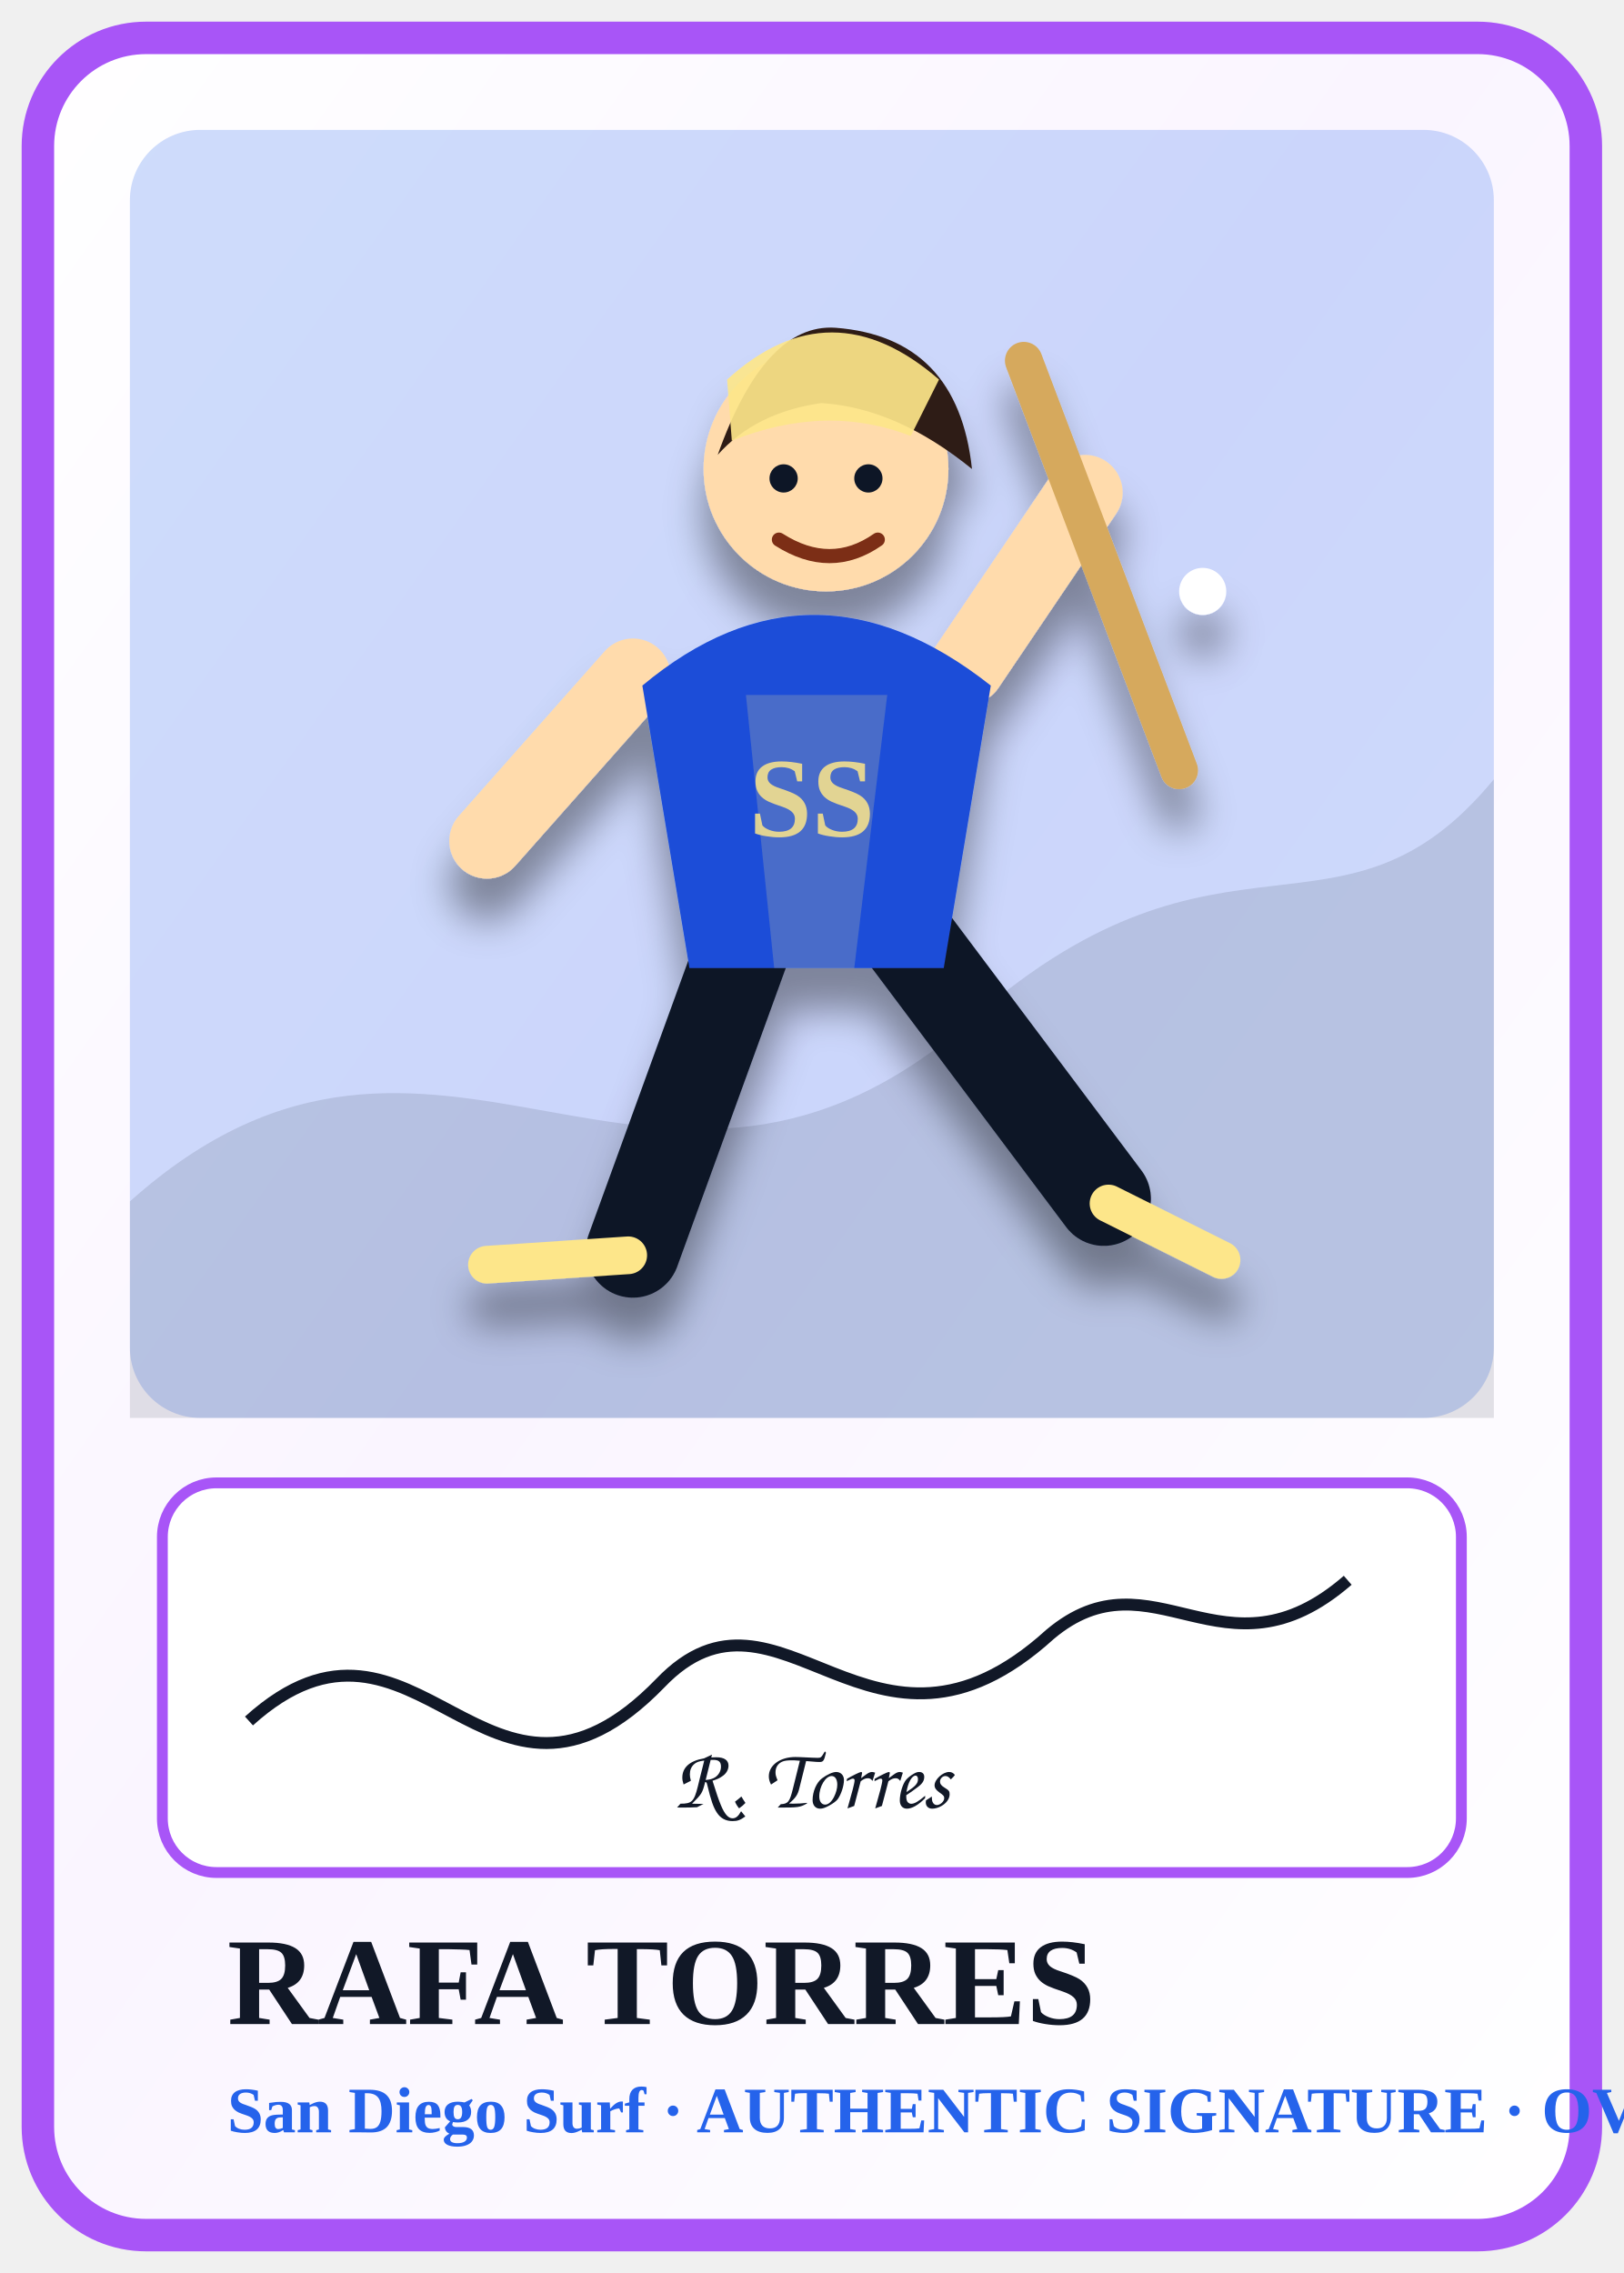
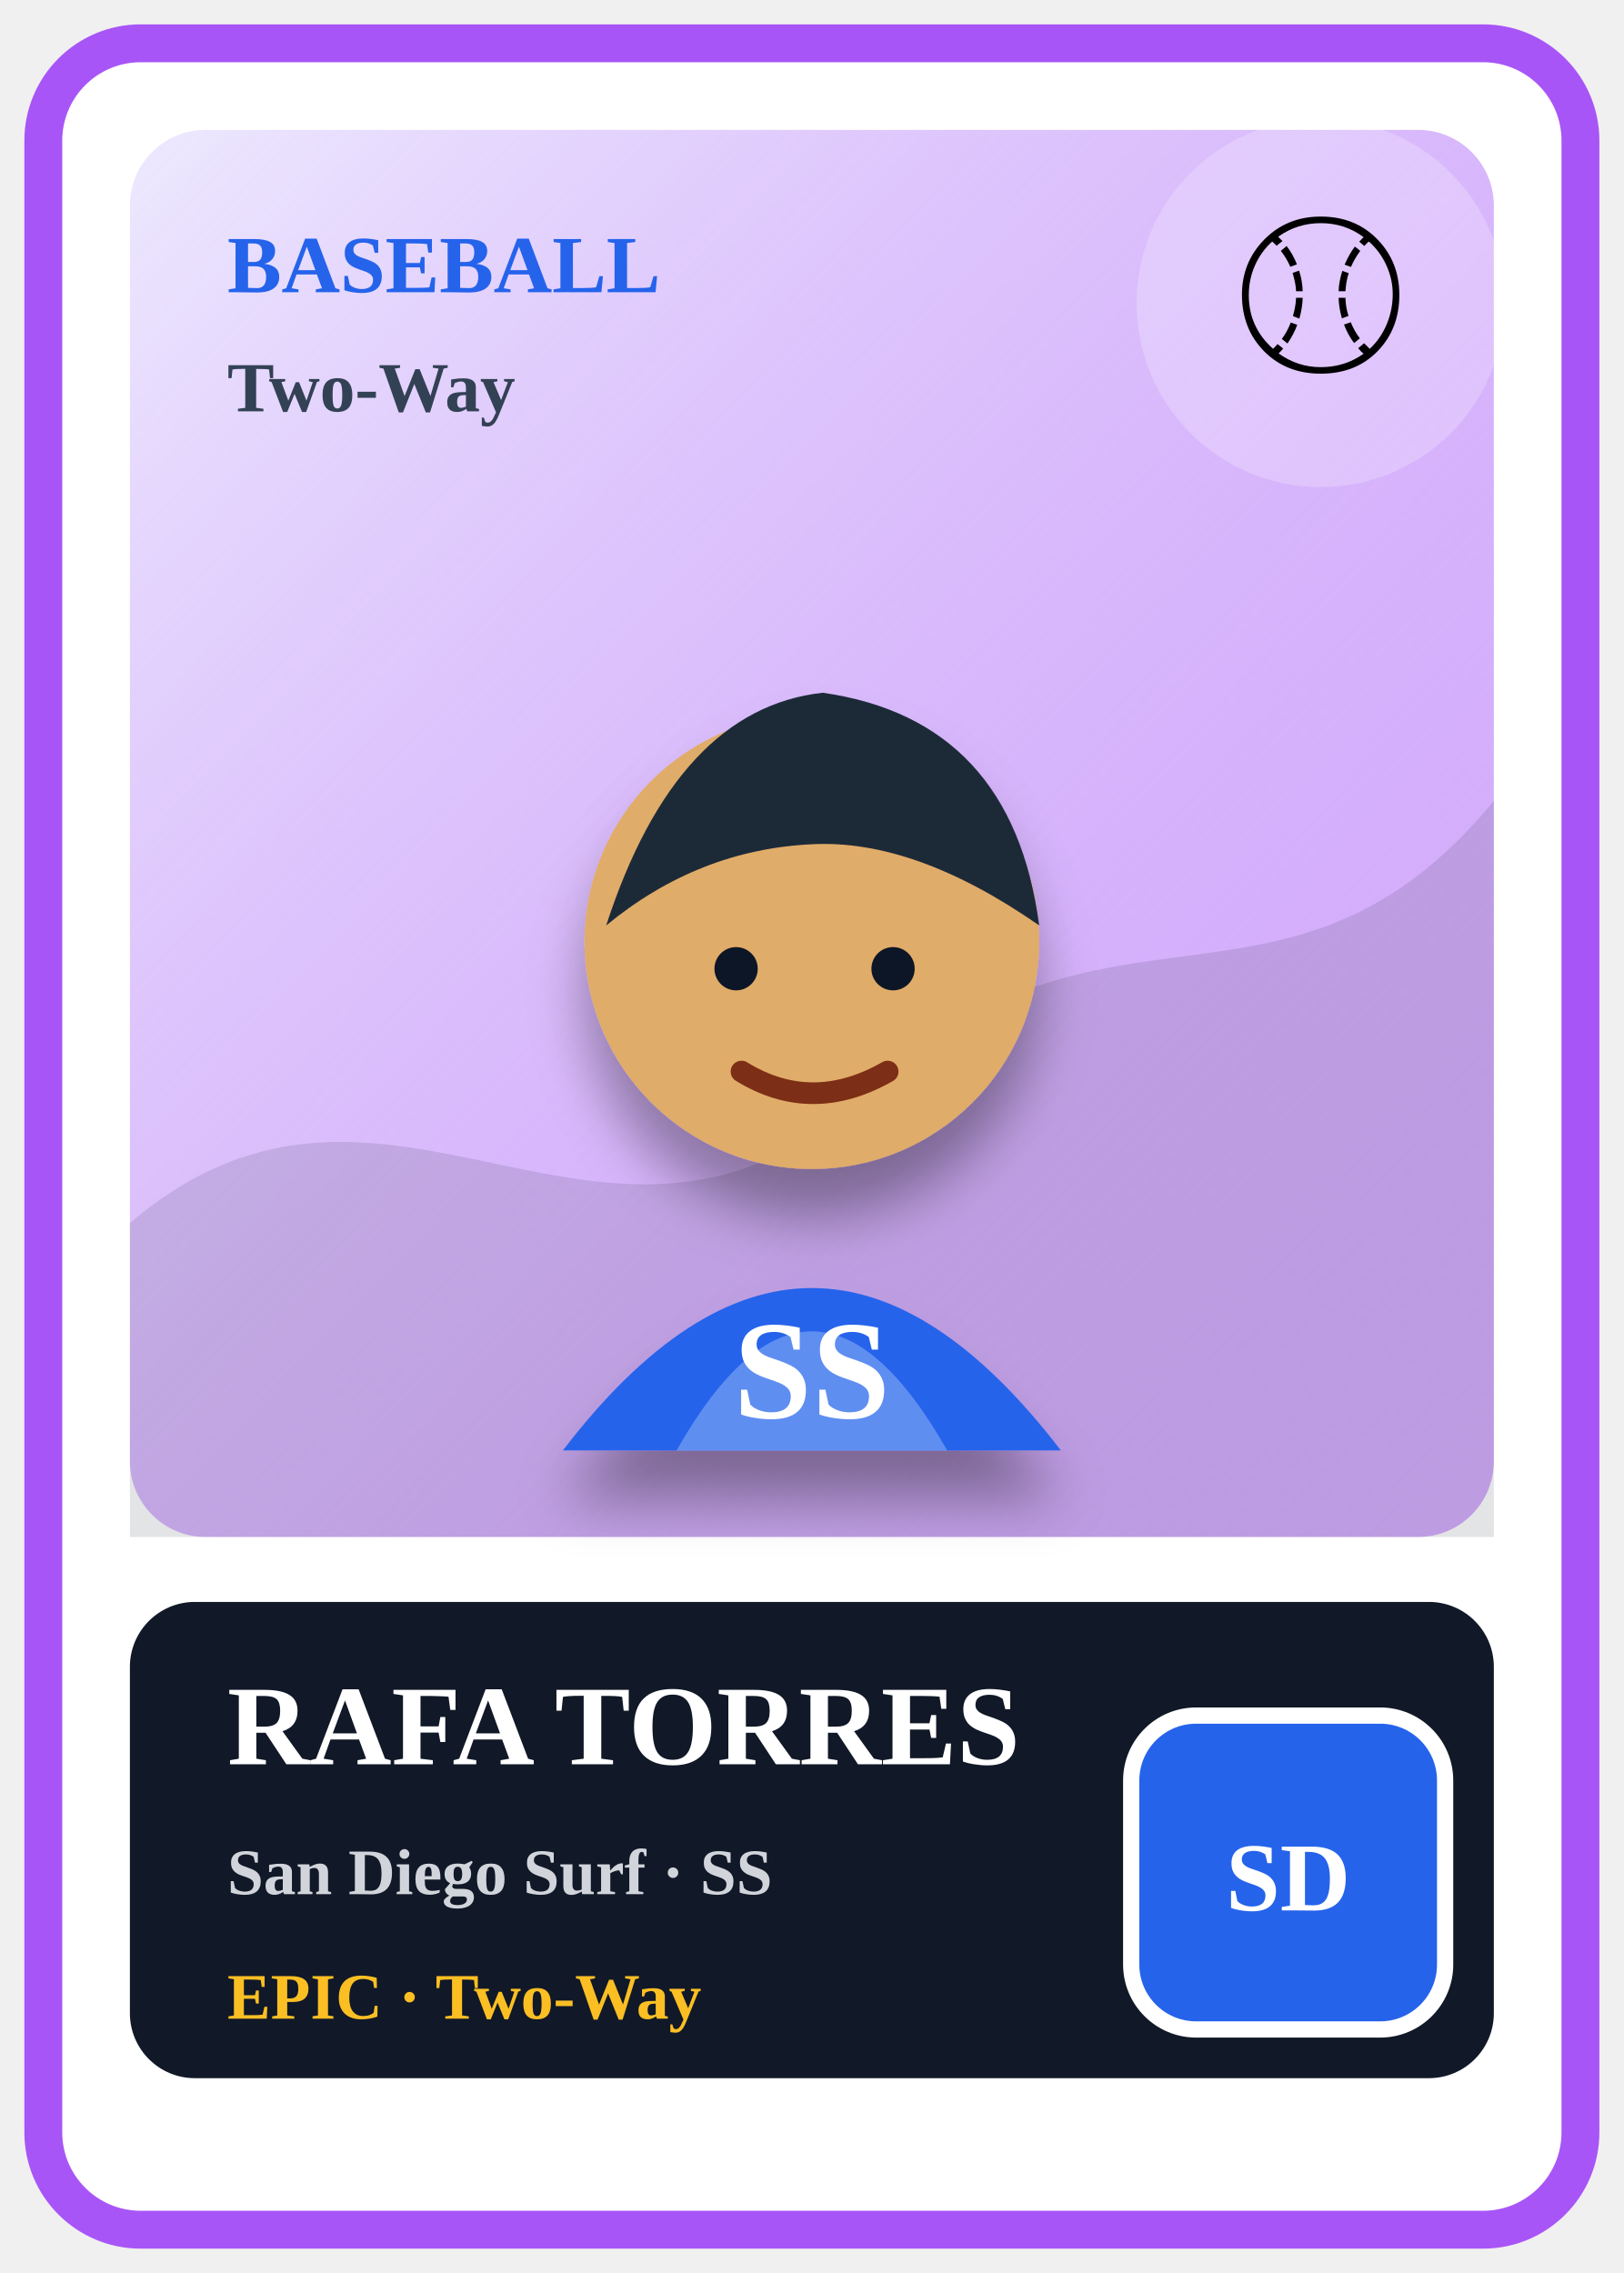
<svg xmlns="http://www.w3.org/2000/svg" viewBox="0 0 300 420">
  <defs>
-     <linearGradient id="sigbg" x1="0" x2="1" y1="0" y2="1">
-       <stop offset="0" stop-color="#fff" />
-       <stop offset=".45" stop-color="#faf5ff" />
-       <stop offset="1" stop-color="#fff" />
+     <linearGradient id="bg" x1="0" x2="1" y1="0" y2="1">
+       <stop offset="0" stop-color="#ede9fe" />
+       <stop offset="1" stop-color="#a855f7" stop-opacity=".48" />
    </linearGradient>
-     <filter id="playerShadow" x="-60%" y="-60%" width="220%" height="220%">
-       <feDropShadow dx="0" dy="9" stdDeviation="4" flood-color="#000" flood-opacity=".38" />
+     <filter id="shadow" x="-60%" y="-60%" width="220%" height="220%">
+       <feDropShadow dx="0" dy="9" stdDeviation="5" flood-color="#000" flood-opacity=".34" />
    </filter>
  </defs>
-   <rect x="7" y="7" width="286" height="406" rx="20" fill="url(#sigbg)" stroke="#a855f7" stroke-width="6" />
-   <rect x="24" y="24" width="252" height="238" rx="13" fill="#2563eb" opacity=".22" />
-   <path d="M24 222 C81 171 121 240 180 188 C226 148 248 178 276 144 L276 262 L24 262Z" fill="#111827" opacity=".12" />
-   <g transform="translate(150 158) scale(0.87)" filter="url(#playerShadow)">
-     <path d="M-14 18 L-38 84" stroke="#111827" stroke-width="20" stroke-linecap="round" />
-     <path d="M20 17 L62 73" stroke="#111827" stroke-width="20" stroke-linecap="round" />
-     <path d="M-39 85 L-69 87" stroke="#fde68a" stroke-width="8" stroke-linecap="round" />
-     <path d="M63 74 L87 86" stroke="#fde68a" stroke-width="8" stroke-linecap="round" />
-     <path d="M-38 -38 L-69 -3" stroke="#ffdbac" stroke-width="16" stroke-linecap="round" />
-     <path d="M33 -40 L58 -77" stroke="#ffdbac" stroke-width="16" stroke-linecap="round" />
-     <path d="M-36 -36 Q0 -66 38 -36 L28 24 L-26 24Z" fill="#1d4ed8" />
-     <path d="M-14 -34 H16 L9 24 H-8Z" fill="#fde68a" opacity=".2" />
-     <text x="0" y="-4" text-anchor="middle" font-size="24" font-weight="900" fill="#fde68a" opacity=".85">SS</text>
-     <circle cx="3" cy="-82" r="26" fill="#ffdbac" />
-     <path d="M-20 -85 Q-10 -113 5 -112 Q31 -110 34 -82 Q18 -95 2 -96 Q-12 -94 -20 -85Z" fill="#2f1b12" />
-     <path d="M-18 -101 Q4 -121 27 -101 L21 -89 Q3 -96 -17 -88Z" fill="#fde68a" opacity=".92" />
-     <circle cx="-6" cy="-80" r="3" fill="#111827" />
-     <circle cx="12" cy="-80" r="3" fill="#111827" />
-     <path d="M-7 -67 Q4 -60 14 -67" stroke="#7c2d12" stroke-width="3" fill="none" stroke-linecap="round" />
-     <path d="M45 -105 L78 -18" stroke="#d6a95d" stroke-width="8" stroke-linecap="round" />
-     <circle cx="83" cy="-56" r="5" fill="#fff" />
+   <rect x="8" y="8" width="284" height="404" rx="18" fill="#fff" stroke="#a855f7" stroke-width="7" />
+   <rect x="24" y="24" width="252" height="260" rx="14" fill="url(#bg)" />
+   <circle cx="244" cy="56" r="34" fill="#fff" opacity=".22" />
+   <text x="244" y="67" text-anchor="middle" font-size="38">⚾</text>
+   <path d="M24 226 C72 185 112 246 160 202 C204 160 238 194 276 148 L276 284 L24 284Z" fill="#111827" opacity=".12" />
+   <text x="42" y="54" font-size="15" font-weight="900" fill="#2563eb">BASEBALL</text>
+   <text x="42" y="76" font-size="13" font-weight="800" fill="#334155">Two-Way</text>
+   <g transform="translate(150 170)" filter="url(#shadow)">
+     <path d="M-46 98 Q0 38 46 98Z" fill="#2563eb" />
+     <path d="M-25 98 Q0 54 25 98Z" fill="#dbeafe" opacity=".32" />
+     <circle cx="0" cy="4" r="42" fill="#e0ac69" />
+     <path d="M-38 1 Q-25 -39 2 -42 Q37 -37 42 1 Q19 -15 0 -14 Q-21 -13 -38 1Z" fill="#1f2937" />
+     <circle cx="-14" cy="9" r="4" fill="#111827" />
+     <circle cx="15" cy="9" r="4" fill="#111827" />
+     <path d="M-13 28 Q0 36 14 28" stroke="#7c2d12" stroke-width="4" fill="none" stroke-linecap="round" />
+     <text x="0" y="92" text-anchor="middle" font-size="26" font-weight="900" fill="#fff">SS</text>
  </g>
-   <rect x="30" y="274" width="240" height="72" rx="10" fill="#fff" stroke="#a855f7" stroke-width="2" />
-   <path d="M46 318 C77 290 90 344 122 311 C144 288 161 332 194 302 C213 286 226 312 249 292" stroke="#111827" stroke-width="2.2" fill="none" />
-   <text x="150" y="334" text-anchor="middle" font-size="16" font-family="Brush Script MT, cursive" fill="#111827">R. Torres</text>
-   <text x="42" y="374" font-size="23" font-weight="900" fill="#111827">RAFA TORRES</text>
-   <text x="42" y="394" font-size="12" font-weight="800" fill="#2563eb">San Diego Surf · AUTHENTIC SIGNATURE · OVR 86</text>
+   <rect x="24" y="296" width="252" height="88" rx="12" fill="#111827" />
+   <text x="42" y="326" font-size="21" font-weight="900" fill="#fff">RAFA TORRES</text>
+   <text x="42" y="350" font-size="12" font-weight="700" fill="#d1d5db">San Diego Surf · SS</text>
+   <text x="42" y="373" font-size="12" font-weight="900" fill="#fbbf24">EPIC · Two-Way</text>
+   <g transform="translate(238 346)">
+     <rect x="-29" y="-29" width="58" height="58" rx="12" fill="#2563eb" stroke="#fff" stroke-width="3" />
+     <text x="0" y="7" text-anchor="middle" font-size="18" font-weight="900" fill="#fff">SD</text>
+   </g>
</svg>
